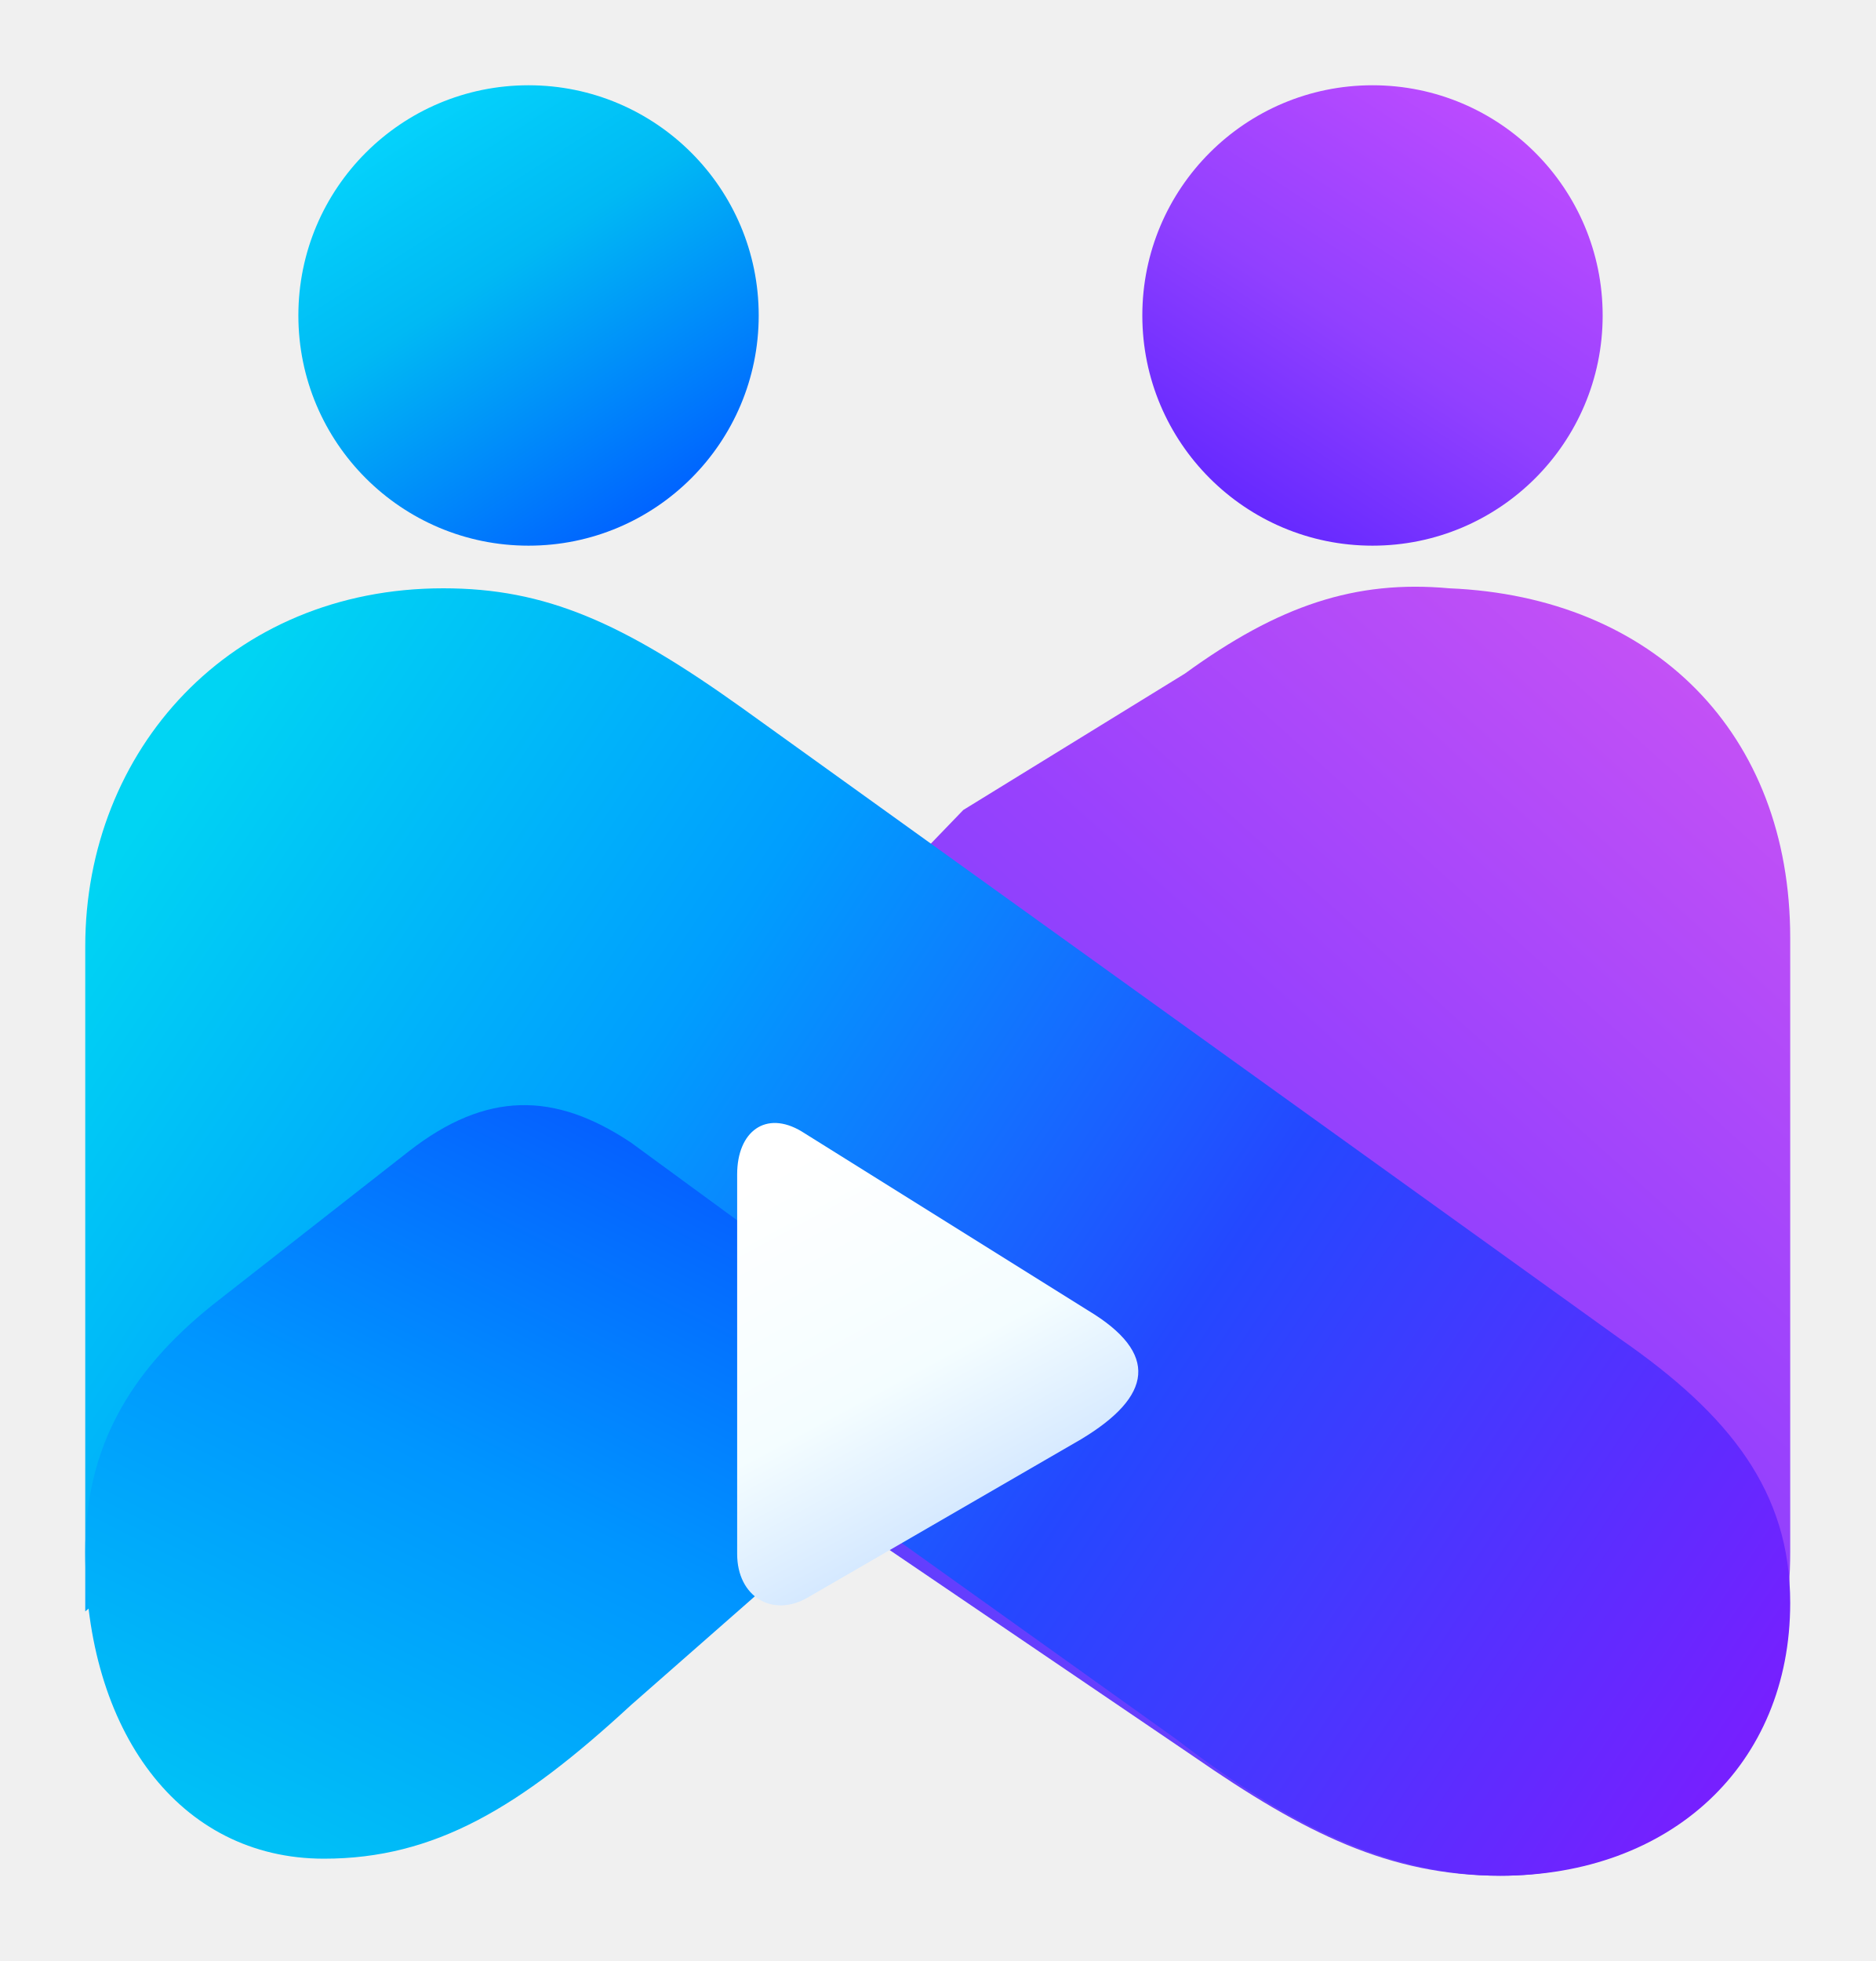
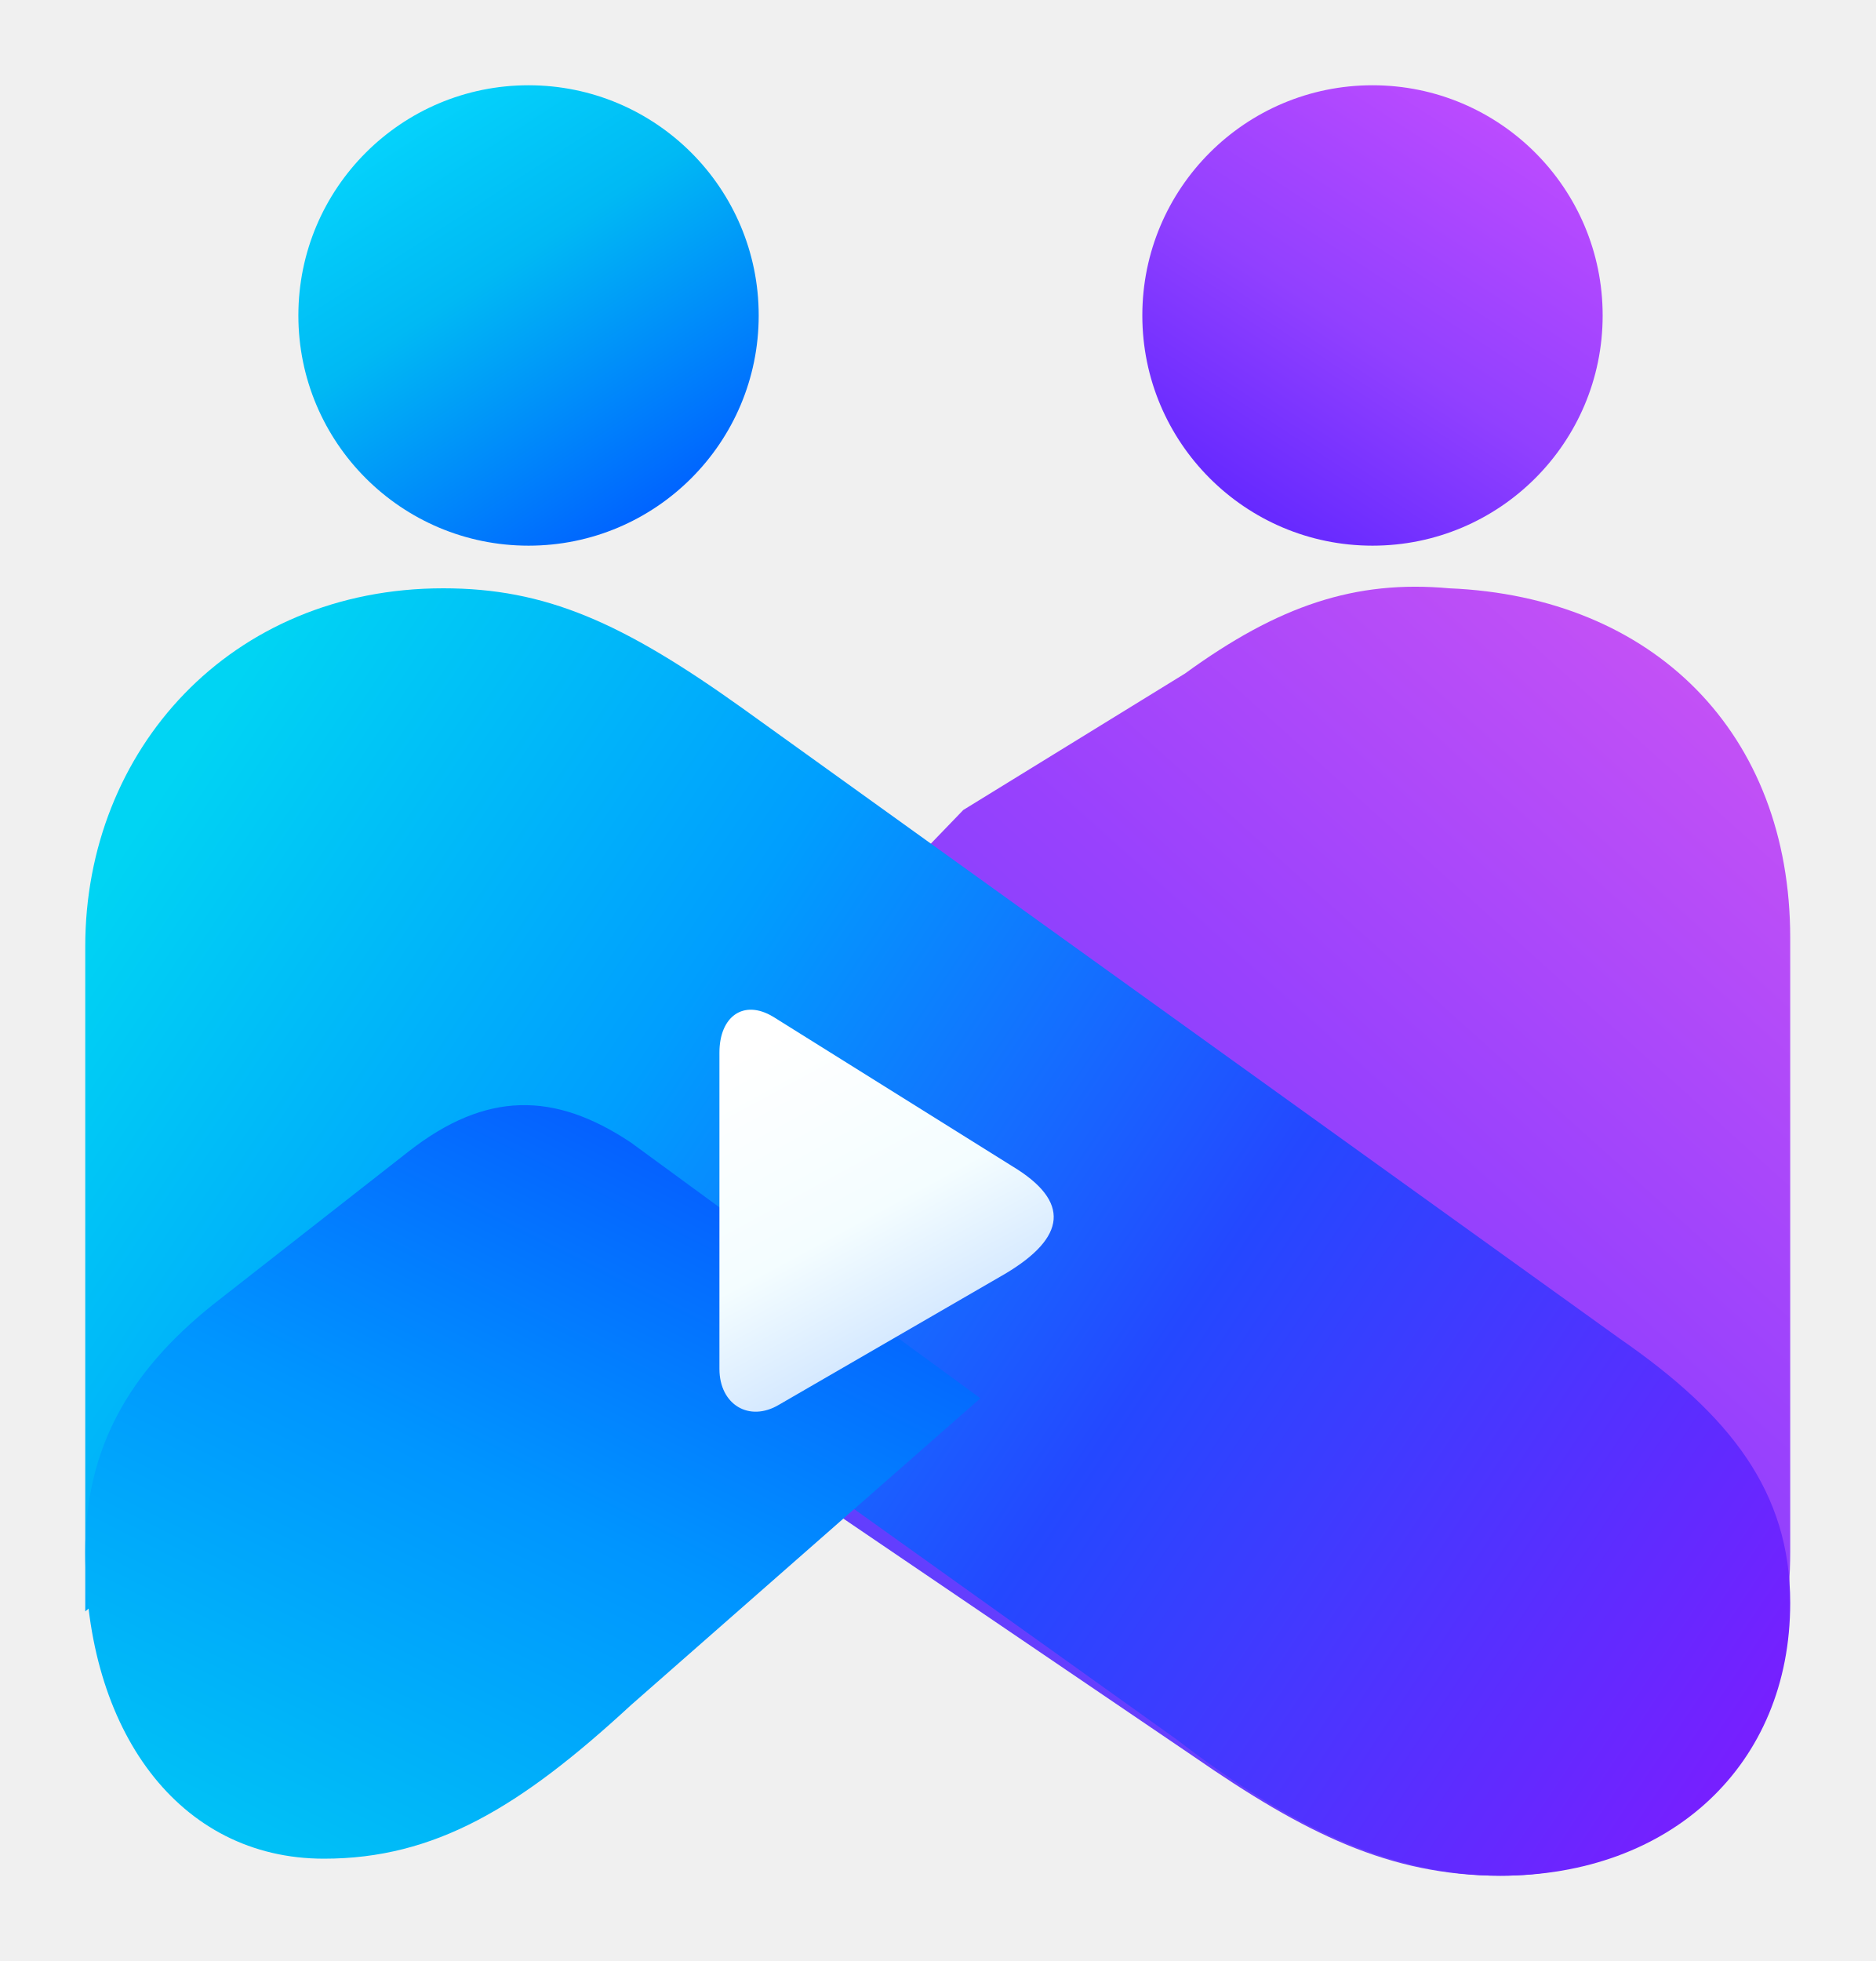
<svg xmlns="http://www.w3.org/2000/svg" xmlns:xlink="http://www.w3.org/1999/xlink" width="220" height="230" viewBox="0 0 220 230" role="img" aria-labelledby="title desc">
  <defs>
    <linearGradient id="cyanHead" x1="0" y1="0" x2=".65" y2="1">
      <stop stop-color="#06DFFF" />
      <stop offset=".48" stop-color="#00B9F4" />
      <stop offset="1" stop-color="#0064FF" />
    </linearGradient>
    <linearGradient id="purpleHead" x1=".85" y1="0" x2=".2" y2="1">
      <stop stop-color="#C34DFF" />
      <stop offset=".55" stop-color="#9140FF" />
      <stop offset="1" stop-color="#5E25FF" />
    </linearGradient>
    <linearGradient id="backRibbon" x1="1" y1="0" x2=".1" y2="1">
      <stop stop-color="#CE55F4" />
      <stop offset=".38" stop-color="#9841FD" />
      <stop offset="1" stop-color="#413CFF" />
    </linearGradient>
    <linearGradient id="frontRibbon" gradientUnits="userSpaceOnUse" x1="8" y1="84" x2="188" y2="204">
      <stop stop-color="#00D4F3" />
      <stop offset=".3" stop-color="#009EFE" />
      <stop offset=".62" stop-color="#2448FF" />
      <stop offset="1" stop-color="#7620FF" />
    </linearGradient>
    <linearGradient id="leftFold" x1=".2" y1="1" x2=".8" y2="0">
      <stop stop-color="#00C2F6" />
      <stop offset=".48" stop-color="#0095FF" />
      <stop offset="1" stop-color="#0751FF" />
    </linearGradient>
    <linearGradient id="play" x1=".3" y1="0" x2=".75" y2="1">
      <stop stop-color="#FFFFFF" />
      <stop offset=".48" stop-color="#F4FDFF" />
      <stop offset="1" stop-color="#BDD9FF" />
    </linearGradient>
    <linearGradient id="whiteBack" x1=".7" y1="0" x2=".4" y2="1">
      <stop stop-color="#FFFFFF" />
      <stop offset="1" stop-color="#D2DCFF" />
    </linearGradient>
    <linearGradient id="whiteFront" x1="0" y1="0" x2="1" y2="1">
      <stop stop-color="#FFFFFF" />
      <stop offset=".44" stop-color="#EBF6FF" />
      <stop offset="1" stop-color="#B1D8FF" />
    </linearGradient>
    <linearGradient id="whiteFold" x1="0" y1="1" x2="1" y2="0">
      <stop stop-color="#FFFFFF" />
      <stop offset="1" stop-color="#B6DCFF" />
    </linearGradient>
    <linearGradient id="wordSpace" x1="0" y1=".15" x2="1" y2=".85">
      <stop stop-color="#00B8F4" />
      <stop offset=".32" stop-color="#0071FF" />
      <stop offset=".63" stop-color="#4C35FF" />
      <stop offset="1" stop-color="#9515F5" />
    </linearGradient>
    <linearGradient id="wordSpaceBright" x1="0" y1="0" x2="1" y2="1">
      <stop stop-color="#18D0FF" />
      <stop offset=".34" stop-color="#2B92FF" />
      <stop offset=".72" stop-color="#8866FF" />
      <stop offset="1" stop-color="#C279FF" />
    </linearGradient>
    <linearGradient id="appWhite" x1="0" y1="0" x2="1" y2="1">
      <stop stop-color="#FFFFFF" />
      <stop offset="1" stop-color="#F3F6FF" />
    </linearGradient>
    <linearGradient id="appDark" x1="0" y1="0" x2="1" y2="1">
      <stop stop-color="#15233F" />
      <stop offset="1" stop-color="#070C22" />
    </linearGradient>
    <linearGradient id="appBlue" x1=".1" y1="0" x2=".9" y2="1">
      <stop stop-color="#00CFF8" />
      <stop offset=".42" stop-color="#008EFF" />
      <stop offset="1" stop-color="#0446FF" />
    </linearGradient>
    <linearGradient id="appViolet" x1="0" y1="0" x2="1" y2="1">
      <stop stop-color="#AE70FF" />
      <stop offset=".4" stop-color="#8743FF" />
      <stop offset="1" stop-color="#5913EF" />
    </linearGradient>
    <linearGradient id="appOutline" x1="0" y1="1" x2="1" y2="0">
      <stop stop-color="#008BFF" />
      <stop offset=".45" stop-color="#3C3CFF" />
      <stop offset="1" stop-color="#B02DFF" />
    </linearGradient>
    <linearGradient id="darkBoard" x1="0" y1="0" x2="1" y2="1">
      <stop stop-color="#030914" />
      <stop offset=".6" stop-color="#09152D" />
      <stop offset="1" stop-color="#0B0922" />
    </linearGradient>
    <linearGradient id="glassPanel" x1="0" y1="0" x2="1" y2="1">
      <stop stop-color="#203559" stop-opacity=".72" />
      <stop offset="1" stop-color="#172043" stop-opacity=".45" />
    </linearGradient>
    <radialGradient id="glowCyan">
      <stop stop-color="#00BDFF" stop-opacity=".38" />
      <stop offset=".45" stop-color="#008CFF" stop-opacity=".13" />
      <stop offset="1" stop-color="#008CFF" stop-opacity="0" />
    </radialGradient>
    <radialGradient id="glowPurple">
      <stop stop-color="#853EFF" stop-opacity=".36" />
      <stop offset=".45" stop-color="#7538FF" stop-opacity=".14" />
      <stop offset="1" stop-color="#7538FF" stop-opacity="0" />
    </radialGradient>
    <radialGradient id="glowWhite">
      <stop stop-color="#FFFFFF" stop-opacity=".7" />
      <stop offset="1" stop-color="#FFFFFF" stop-opacity="0" />
    </radialGradient>
    <g id="mark-color">
      <circle cx="52" cy="27" r="27" fill="url(#cyanHead)" />
      <circle cx="151" cy="27" r="27" fill="url(#purpleHead)" />
      <path fill="url(#backRibbon)" d="M103 85 129 69C140 61 149 58 160 59C184 60 200 76 200 100V172C200 195 186 210 166 210C153 210 143 205 130 196L49 141Z" />
      <path fill="url(#frontRibbon)" d="M42 59C54 59 63 63 77 73L180 147C193 156 200 165 200 178C200 197 186 210 166 210C153 210 141 204 128 194L65 149C53 141 44 142 33 151L0 179V101C0 78 17 59 42 59Z" />
      <path fill="url(#leftFold)" d="M0 172C0 160 5 151 15 143L38 125C47 118 55 118 64 124L105 154 64 190C51 202 41 208 28 208C11 208 0 193 0 172Z" />
-       <path fill="url(#play)" d="M84.032 122.7C79.832 120.18 76.472 122.7 76.472 127.74V172.26C76.472 177.3 80.672 179.82 84.872 177.3L116.792 158.82C125.192 153.78 126.032 148.74 117.632 143.7L84.032 122.7Z" />
+       <path fill="url(#play)" d="M80.693 109.25C77.193 107.15 74.393 109.25 74.393 113.45V150.55C74.393 154.75 77.893 156.85 81.393 154.75L107.993 139.35C114.993 135.15 115.693 130.95 108.693 126.75L80.693 109.25Z" />
    </g>
    <g id="mark-pearl">
      <circle cx="52" cy="27" r="27" fill="#FFF" />
      <circle cx="151" cy="27" r="27" fill="#FFF" />
      <path fill="url(#whiteBack)" d="M103 85 129 69C140 61 149 58 160 59C184 60 200 76 200 100V172C200 195 186 210 166 210C153 210 143 205 130 196L49 141Z" />
      <path fill="url(#whiteFront)" d="M42 59C54 59 63 63 77 73L180 147C193 156 200 165 200 178C200 197 186 210 166 210C153 210 141 204 128 194L65 149C53 141 44 142 33 151L0 179V101C0 78 17 59 42 59Z" />
      <path fill="url(#whiteFold)" d="M0 172C0 160 5 151 15 143L38 125C47 118 55 118 64 124L105 154 64 190C51 202 41 208 28 208C11 208 0 193 0 172Z" />
-       <path fill="#FFFFFF" d="M84.032 122.7C79.832 120.18 76.472 122.7 76.472 127.74V172.26C76.472 177.3 80.672 179.82 84.872 177.3L116.792 158.82C125.192 153.78 126.032 148.74 117.632 143.7L84.032 122.7Z" />
+       <path fill="#FFFFFF" d="M80.693 109.25C77.193 107.15 74.393 109.25 74.393 113.45V150.55C74.393 154.75 77.893 156.85 81.393 154.75L107.993 139.35C114.993 135.15 115.693 130.95 108.693 126.75L80.693 109.25Z" />
    </g>
    <g id="mark-white">
      <circle cx="52" cy="27" r="27" fill="#FFF" />
      <circle cx="151" cy="27" r="27" fill="#FFF" />
-       <path fill="#FFF" fill-rule="evenodd" d="M42 59C55 59 64 65 77 73L102 91 129 69C140 61 149 58 160 59C184 60 200 76 200 100V172C200 195 186 210 166 210C152 210 140 204 127 194L101 175 64 190C51 202 41 208 28 208C11 208 0 193 0 172V101C0 78 17 59 42 59Z M84.032 122.7C79.832 120.18 76.472 122.7 76.472 127.74V172.26C76.472 177.3 80.672 179.82 84.872 177.3L116.792 158.82C125.192 153.78 126.032 148.74 117.632 143.7L84.032 122.7Z" />
+       <path fill="#FFF" fill-rule="evenodd" d="M42 59C55 59 64 65 77 73L102 91 129 69C140 61 149 58 160 59C184 60 200 76 200 100V172C200 195 186 210 166 210C152 210 140 204 127 194L101 175 64 190C51 202 41 208 28 208C11 208 0 193 0 172V101C0 78 17 59 42 59Z M80.693 109.25C77.193 107.15 74.393 109.25 74.393 113.45V150.55C74.393 154.75 77.893 156.85 81.393 154.75L107.993 139.35C114.993 135.15 115.693 130.95 108.693 126.75L80.693 109.25Z" />
    </g>
    <g id="mark-navy">
      <circle cx="52" cy="27" r="27" fill="#111A34" />
      <circle cx="151" cy="27" r="27" fill="#111A34" />
-       <path fill="#111A34" fill-rule="evenodd" d="M42 59C55 59 64 65 77 73L102 91 129 69C140 61 149 58 160 59C184 60 200 76 200 100V172C200 195 186 210 166 210C152 210 140 204 127 194L101 175 64 190C51 202 41 208 28 208C11 208 0 193 0 172V101C0 78 17 59 42 59Z M84.032 122.7C79.832 120.18 76.472 122.7 76.472 127.74V172.26C76.472 177.3 80.672 179.82 84.872 177.3L116.792 158.82C125.192 153.78 126.032 148.74 117.632 143.7L84.032 122.7Z" />
+       <path fill="#111A34" fill-rule="evenodd" d="M42 59C55 59 64 65 77 73L102 91 129 69C140 61 149 58 160 59C184 60 200 76 200 100V172C200 195 186 210 166 210C152 210 140 204 127 194L101 175 64 190C51 202 41 208 28 208C11 208 0 193 0 172V101C0 78 17 59 42 59Z M80.693 109.25C77.193 107.15 74.393 109.25 74.393 113.45V150.55C74.393 154.75 77.893 156.85 81.393 154.75L107.993 139.35C114.993 135.15 115.693 130.95 108.693 126.75L80.693 109.25Z" />
    </g>
  </defs>
  <use href="#mark-color" xlink:href="#mark-color" transform="translate(10 10) scale(1.0)" />
</svg>
